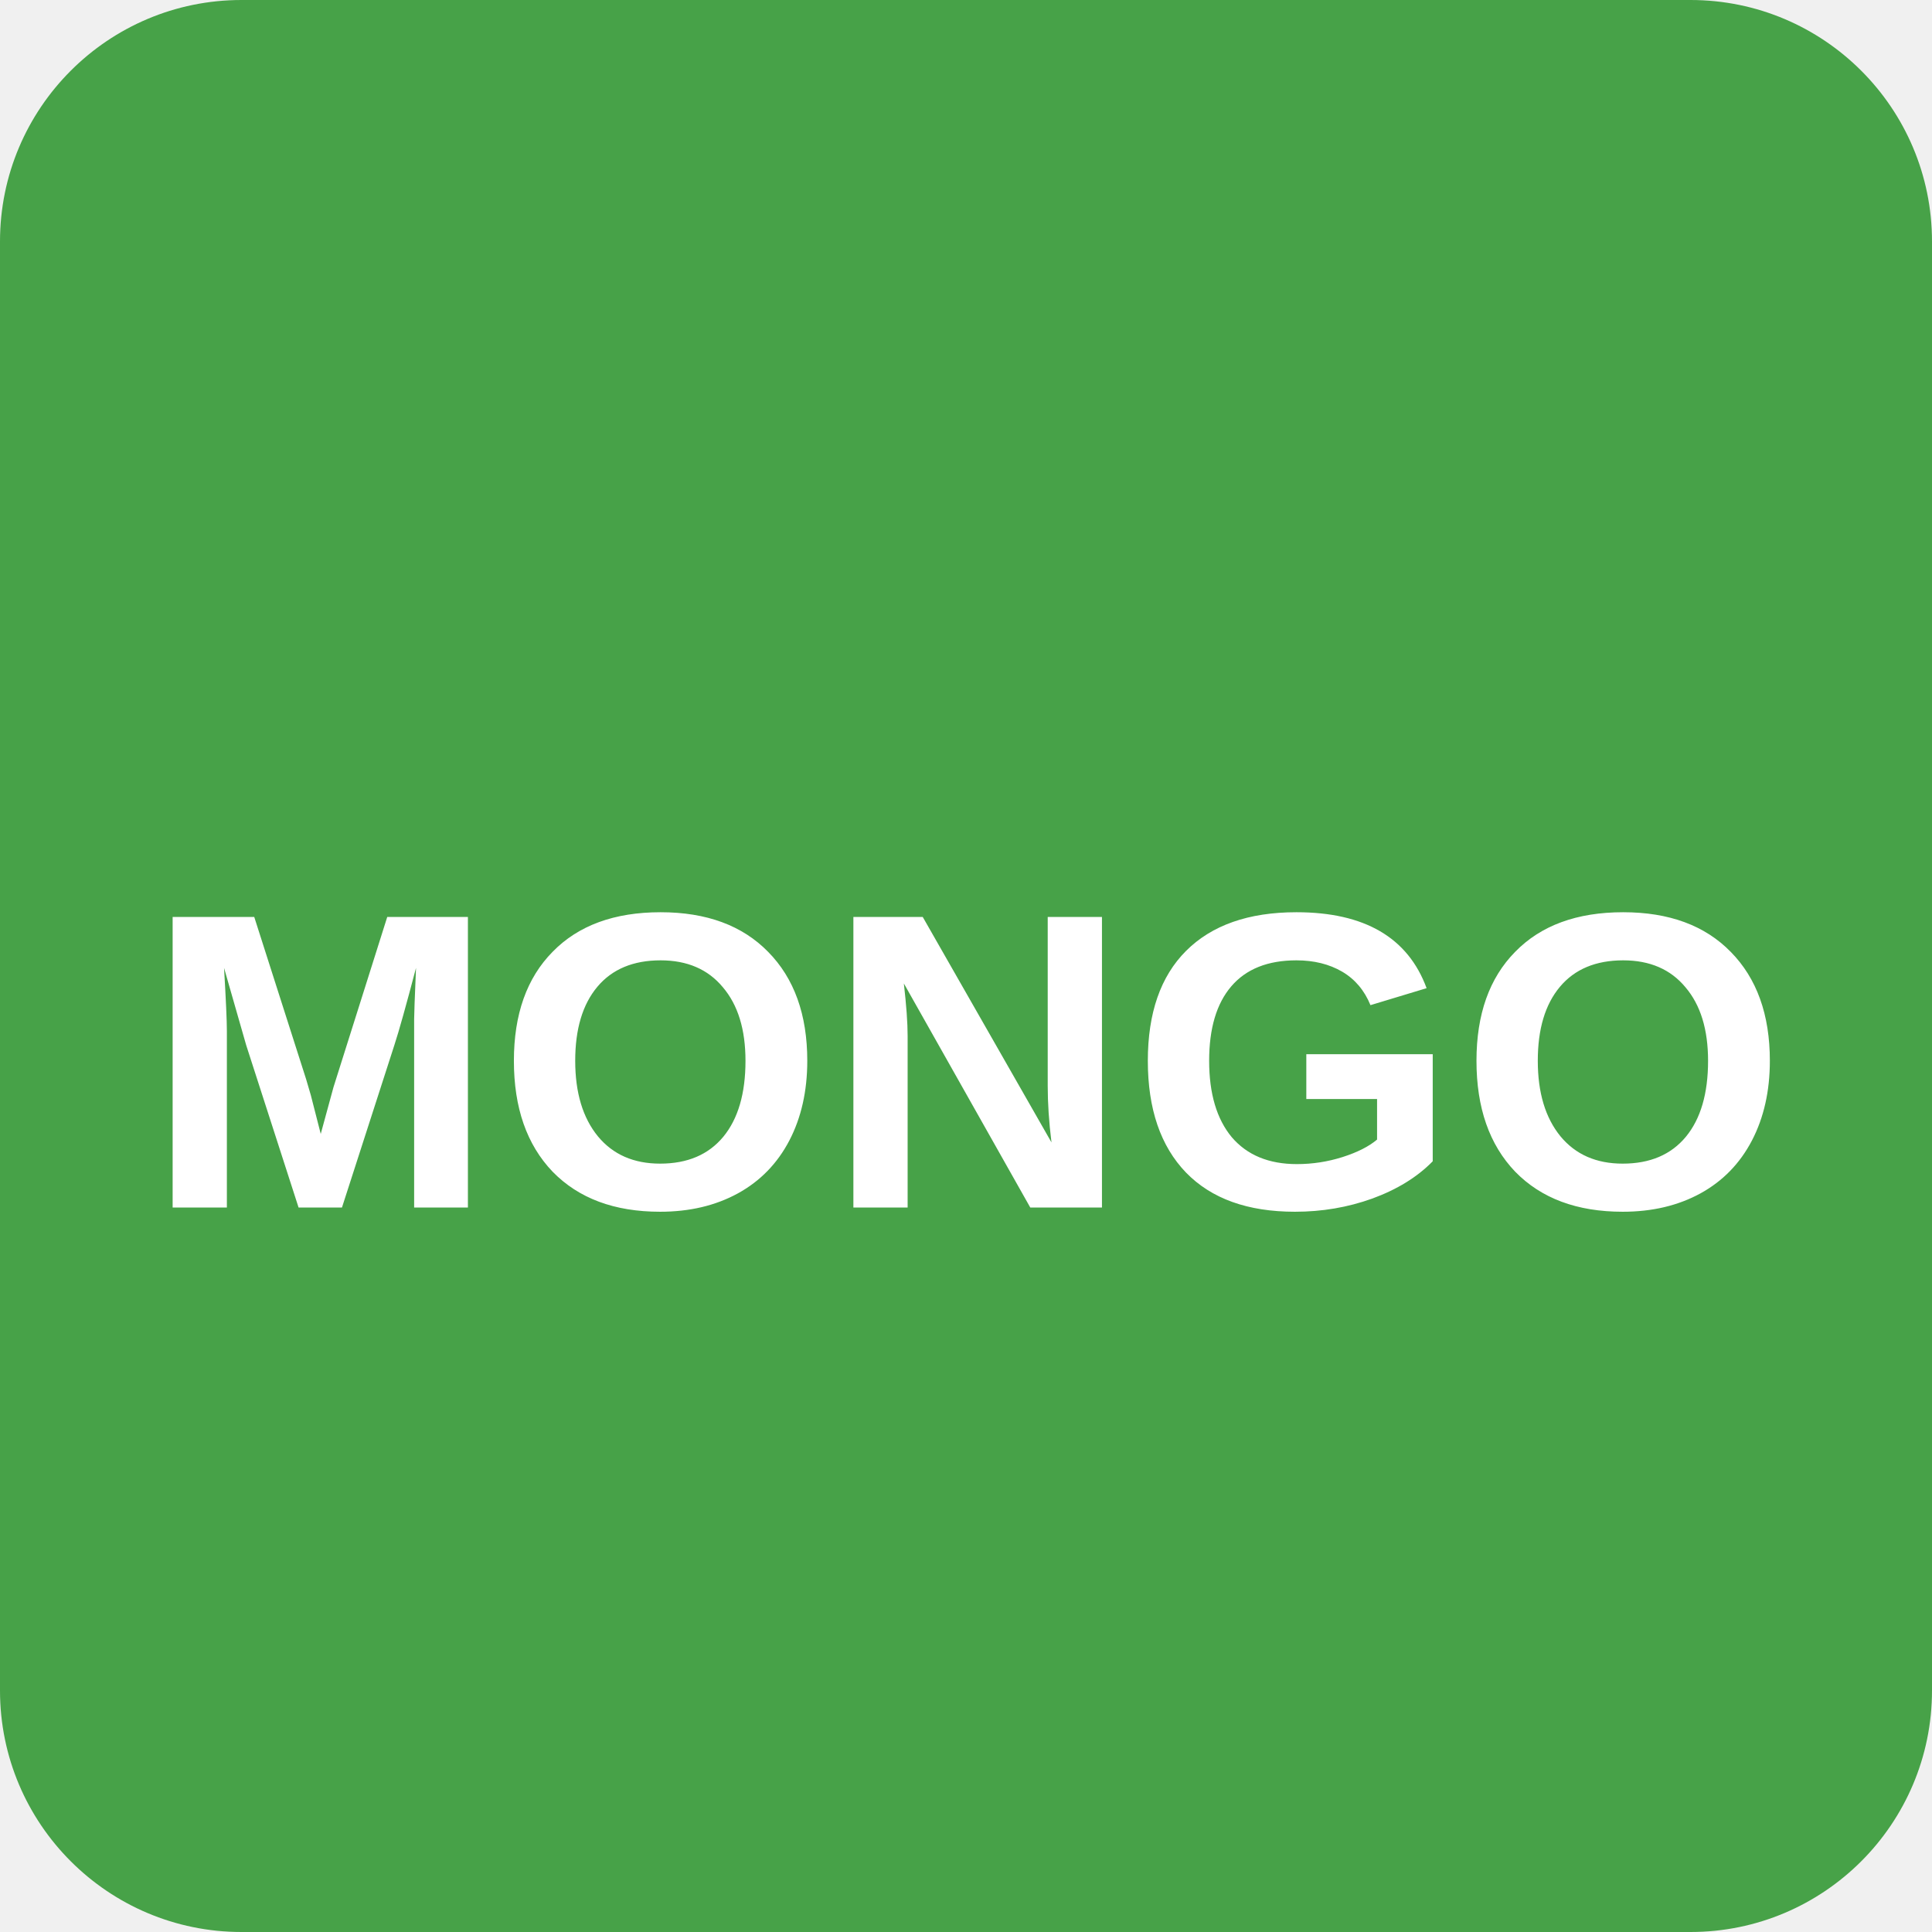
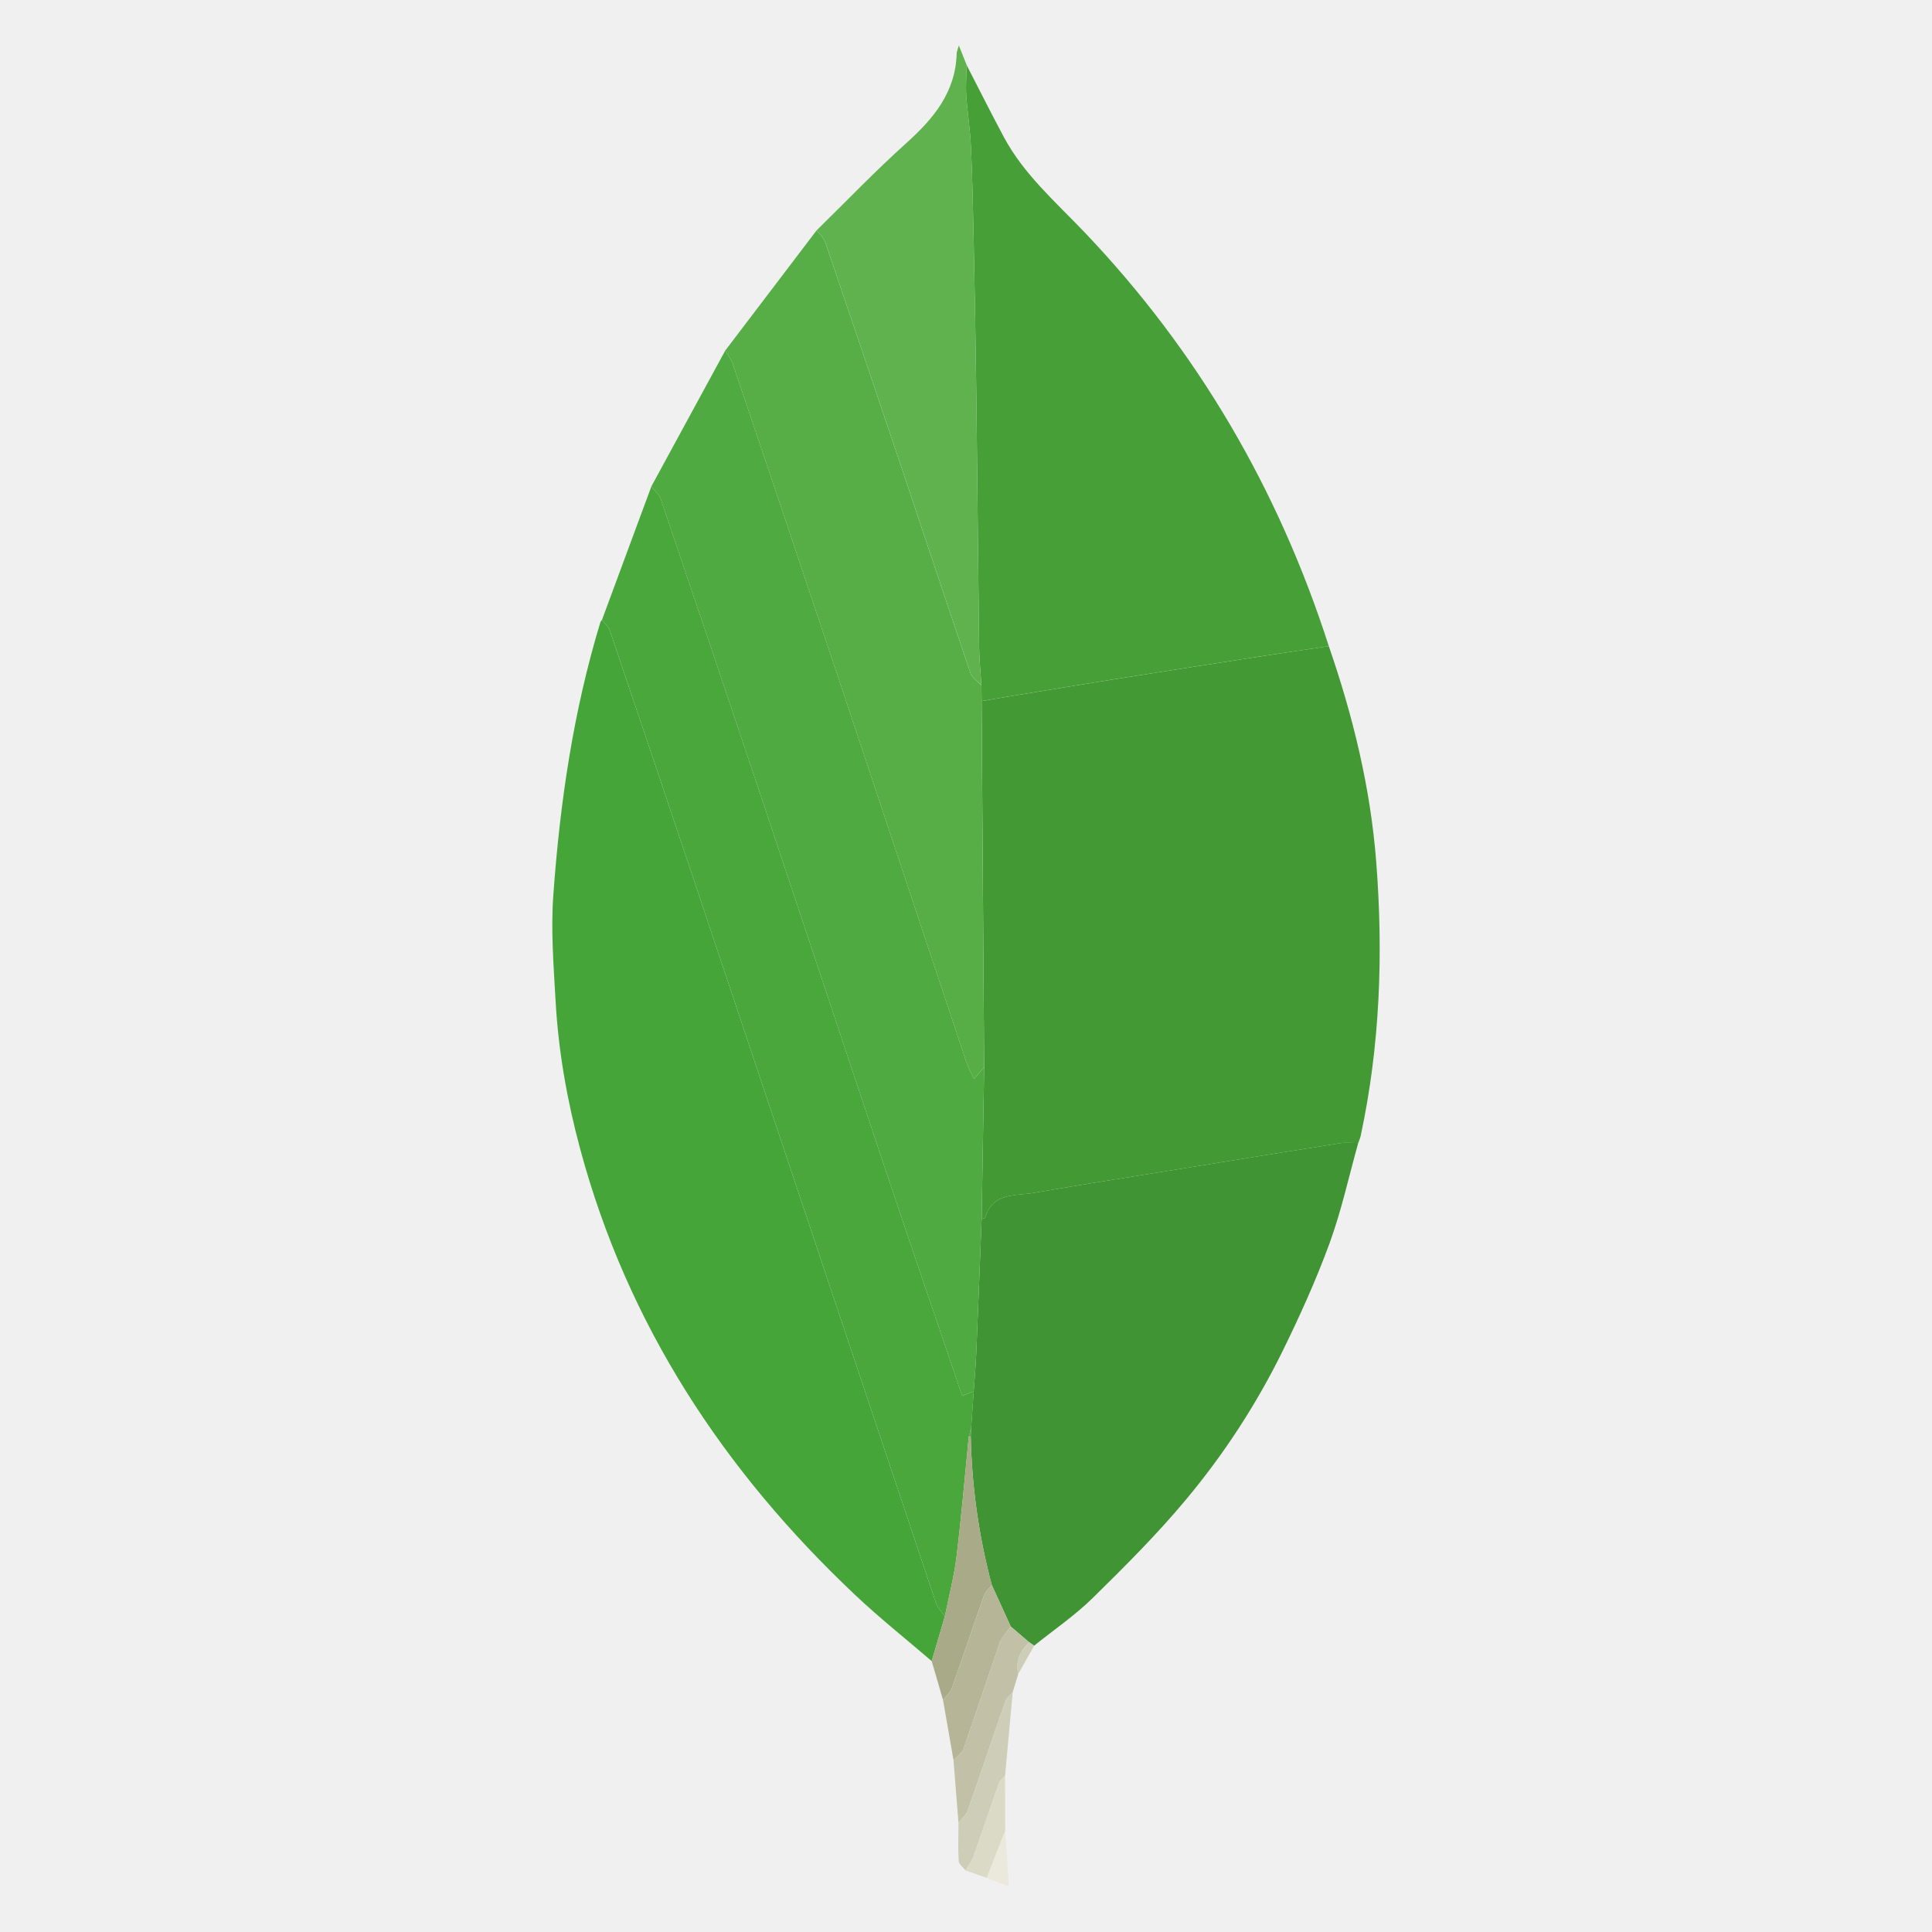
- <svg xmlns="http://www.w3.org/2000/svg" width="64" height="64" viewBox="0 0 64 64">
-   <rect width="64" height="64" fill="#47A248" rx="8" />
-   <text x="32" y="40" font-family="Arial, sans-serif" font-size="14" font-weight="bold" text-anchor="middle" fill="#FFF">MONGO</text>
+ <svg xmlns="http://www.w3.org/2000/svg" viewBox="0 0 128 128">
+   <path fill-rule="evenodd" clip-rule="evenodd" fill="#439934" d="M88.038 42.812c1.605 4.643 2.761 9.383 3.141 14.296.472 6.095.256 12.147-1.029 18.142-.035.165-.109.32-.164.48-.403.001-.814-.049-1.208.012-3.329.523-6.655 1.065-9.981 1.604-3.438.557-6.881 1.092-10.313 1.687-1.216.21-2.721-.041-3.212 1.641-.014.046-.154.054-.235.08l.166-10.051-.169-24.252 1.602-.275c2.62-.429 5.24-.864 7.862-1.281 3.129-.497 6.261-.98 9.392-1.465 1.381-.215 2.764-.412 4.148-.618z" />
+   <path fill-rule="evenodd" clip-rule="evenodd" fill="#45A538" d="M61.729 110.054c-1.69-1.453-3.439-2.842-5.059-4.37-8.717-8.222-15.093-17.899-18.233-29.566-.865-3.211-1.442-6.474-1.627-9.792-.13-2.322-.318-4.665-.154-6.975.437-6.144 1.325-12.229 3.127-18.147l.099-.138c.175.233.427.439.516.702 1.759 5.18 3.505 10.364 5.242 15.551 5.458 16.3 10.909 32.604 16.376 48.9.107.318.384.579.583.866l-.87 2.969z" />
+   <path fill-rule="evenodd" clip-rule="evenodd" fill="#46A037" d="M88.038 42.812c-1.384.206-2.768.403-4.149.616-3.131.485-6.263.968-9.392 1.465-2.622.417-5.242.852-7.862 1.281l-1.602.275-.012-1.045c-.053-.859-.144-1.717-.154-2.576-.069-5.478-.112-10.956-.18-16.434-.042-3.429-.105-6.857-.175-10.285-.043-2.13-.089-4.261-.185-6.388-.052-1.143-.236-2.28-.311-3.423-.042-.657.016-1.319.029-1.979.817 1.583 1.616 3.178 2.456 4.749 1.327 2.484 3.441 4.314 5.344 6.311 7.523 7.892 12.864 17.068 16.193 27.433z" />
+   <path fill-rule="evenodd" clip-rule="evenodd" fill="#409433" d="M65.036 80.753c.081-.026.222-.034.235-.08.491-1.682 1.996-1.431 3.212-1.641 3.432-.594 6.875-1.13 10.313-1.687 3.326-.539 6.652-1.081 9.981-1.604.394-.062.805-.011 1.208-.012-.622 2.22-1.112 4.488-1.901 6.647-.896 2.449-1.98 4.839-3.131 7.182a49.142 49.142 0 01-6.353 9.763c-1.919 2.308-4.058 4.441-6.202 6.548-1.185 1.165-2.582 2.114-3.882 3.161l-.337-.23-1.214-1.038-1.256-2.753a41.402 41.402 0 01-1.394-9.838l.023-.561.171-2.426c.057-.828.133-1.655.168-2.485.129-2.982.241-5.964.359-8.946z" />
+   <path fill-rule="evenodd" clip-rule="evenodd" fill="#4FAA41" d="M65.036 80.753c-.118 2.982-.23 5.964-.357 8.947-.035.83-.111 1.657-.168 2.485l-.765.289c-1.699-5.002-3.399-9.951-5.062-14.913-2.75-8.209-5.467-16.431-8.213-24.642a4498.887 4498.887 0 00-6.7-19.867c-.105-.31-.407-.552-.617-.826l4.896-9.002c.168.292.39.565.496.879a6167.476 6167.476 0 016.768 20.118c2.916 8.73 5.814 17.467 8.728 26.198.116.349.308.671.491 1.062l.67-.78-.167 10.052z" />
+   <path fill-rule="evenodd" clip-rule="evenodd" fill="#4AA73C" d="M43.155 32.227c.21.274.511.516.617.826a4498.887 4498.887 0 016.7 19.867c2.746 8.211 5.463 16.433 8.213 24.642 1.662 4.961 3.362 9.911 5.062 14.913l.765-.289-.171 2.426-.155.559c-.266 2.656-.49 5.318-.814 7.968-.163 1.328-.509 2.632-.772 3.947-.198-.287-.476-.548-.583-.866-5.467-16.297-10.918-32.6-16.376-48.9a3888.972 3888.972 0 00-5.242-15.551c-.089-.263-.34-.469-.516-.702l3.272-8.84z" />
+   <path fill-rule="evenodd" clip-rule="evenodd" fill="#57AE47" d="M65.202 70.702l-.67.78c-.183-.391-.375-.714-.491-1.062-2.913-8.731-5.812-17.468-8.728-26.198a6167.476 6167.476 0 00-6.768-20.118c-.105-.314-.327-.588-.496-.879l6.055-7.965c.191.255.463.482.562.769 1.681 4.921 3.347 9.848 5.003 14.778 1.547 4.604 3.071 9.215 4.636 13.813.105.308.47.526.714.786l.012 1.045c.058 8.082.115 16.167.171 24.251z" />
+   <path fill-rule="evenodd" clip-rule="evenodd" fill="#60B24F" d="M65.021 45.404c-.244-.26-.609-.478-.714-.786-1.565-4.598-3.089-9.209-4.636-13.813-1.656-4.93-3.322-9.856-5.003-14.778-.099-.287-.371-.514-.562-.769 1.969-1.928 3.877-3.925 5.925-5.764 1.821-1.634 3.285-3.386 3.352-5.968.003-.107.059-.214.145-.514l.519 1.306c-.013.661-.072 1.322-.029 1.979.075 1.143.259 2.28.311 3.423.096 2.127.142 4.258.185 6.388.069 3.428.132 6.856.175 10.285.067 5.478.111 10.956.18 16.434.008.861.098 1.718.152 2.577z" />
+   <path fill-rule="evenodd" clip-rule="evenodd" fill="#A9AA88" d="M62.598 107.085c.263-1.315.609-2.62.772-3.947.325-2.649.548-5.312.814-7.968l.066-.01.066.011a41.402 41.402 0 001.394 9.838c-.176.232-.425.439-.518.701-.727 2.05-1.412 4.116-2.143 6.166-.1.28-.378.498-.574.744l-.747-2.566.87-2.969z" />
+   <path fill-rule="evenodd" clip-rule="evenodd" fill="#B6B598" d="M62.476 112.621c.196-.246.475-.464.574-.744.731-2.05 1.417-4.115 2.143-6.166.093-.262.341-.469.518-.701l1.255 2.754c-.248.352-.59.669-.728 1.061l-2.404 7.059c-.099.283-.437.483-.663.722l-.695-3.985z" />
+   <path fill-rule="evenodd" clip-rule="evenodd" fill="#C2C1A7" d="M63.171 116.605c.227-.238.564-.439.663-.722l2.404-7.059c.137-.391.48-.709.728-1.061l1.215 1.037c-.587.58-.913 1.25-.717 2.097l-.369 1.208c-.168.207-.411.387-.494.624-.839 2.403-1.64 4.819-2.485 7.222-.107.305-.404.544-.614.812-.109-1.387-.22-2.771-.331-4.158z" />
+   <path fill-rule="evenodd" clip-rule="evenodd" fill="#CECDB7" d="M63.503 120.763c.209-.269.506-.508.614-.812.845-2.402 1.646-4.818 2.485-7.222.083-.236.325-.417.494-.624l-.509 5.545c-.136.157-.333.294-.398.477-.575 1.614-1.117 3.24-1.694 4.854-.119.333-.347.627-.525.938-.158-.207-.441-.407-.454-.623-.051-.841-.016-1.688-.013-2.533z" />
+   <path fill-rule="evenodd" clip-rule="evenodd" fill="#DBDAC7" d="M63.969 123.919c.178-.312.406-.606.525-.938.578-1.613 1.119-3.239 1.694-4.854.065-.183.263-.319.398-.477l.012 3.64-1.218 3.124-1.411-.495z" />
+   <path fill-rule="evenodd" clip-rule="evenodd" fill="#EBE9DC" d="M65.38 124.415l1.218-3.124.251 3.696-1.469-.572z" />
+   <path fill-rule="evenodd" clip-rule="evenodd" fill="#CECDB7" d="M67.464 110.898c-.196-.847.129-1.518.717-2.097l.337.23-1.054 1.867z" />
+   <path fill-rule="evenodd" clip-rule="evenodd" fill="#4FAA41" d="M64.316 95.172l-.066-.011-.066.01.155-.559-.023.56z" />
</svg>
